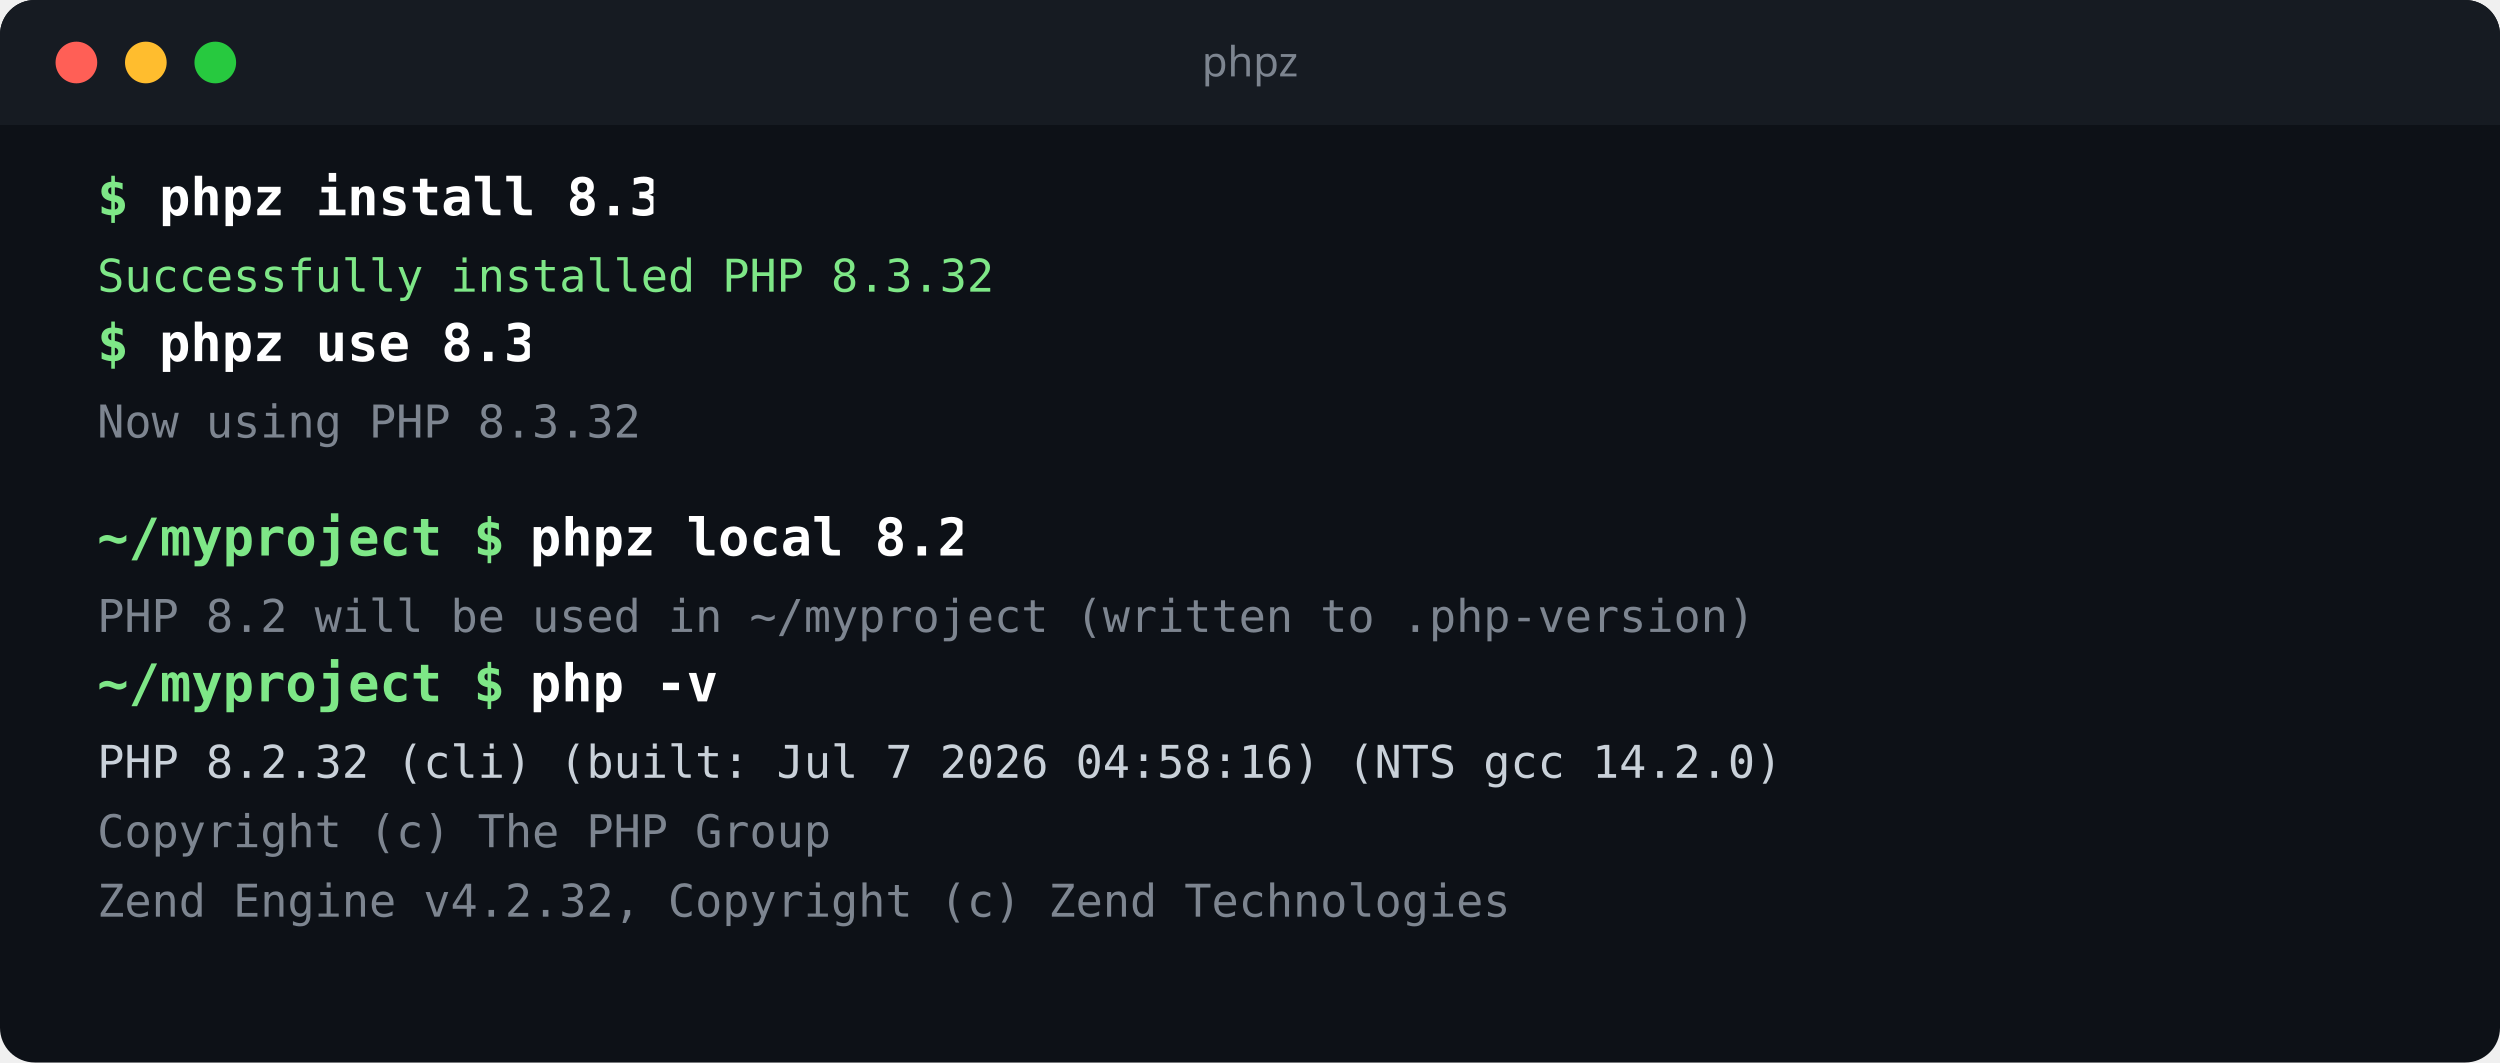
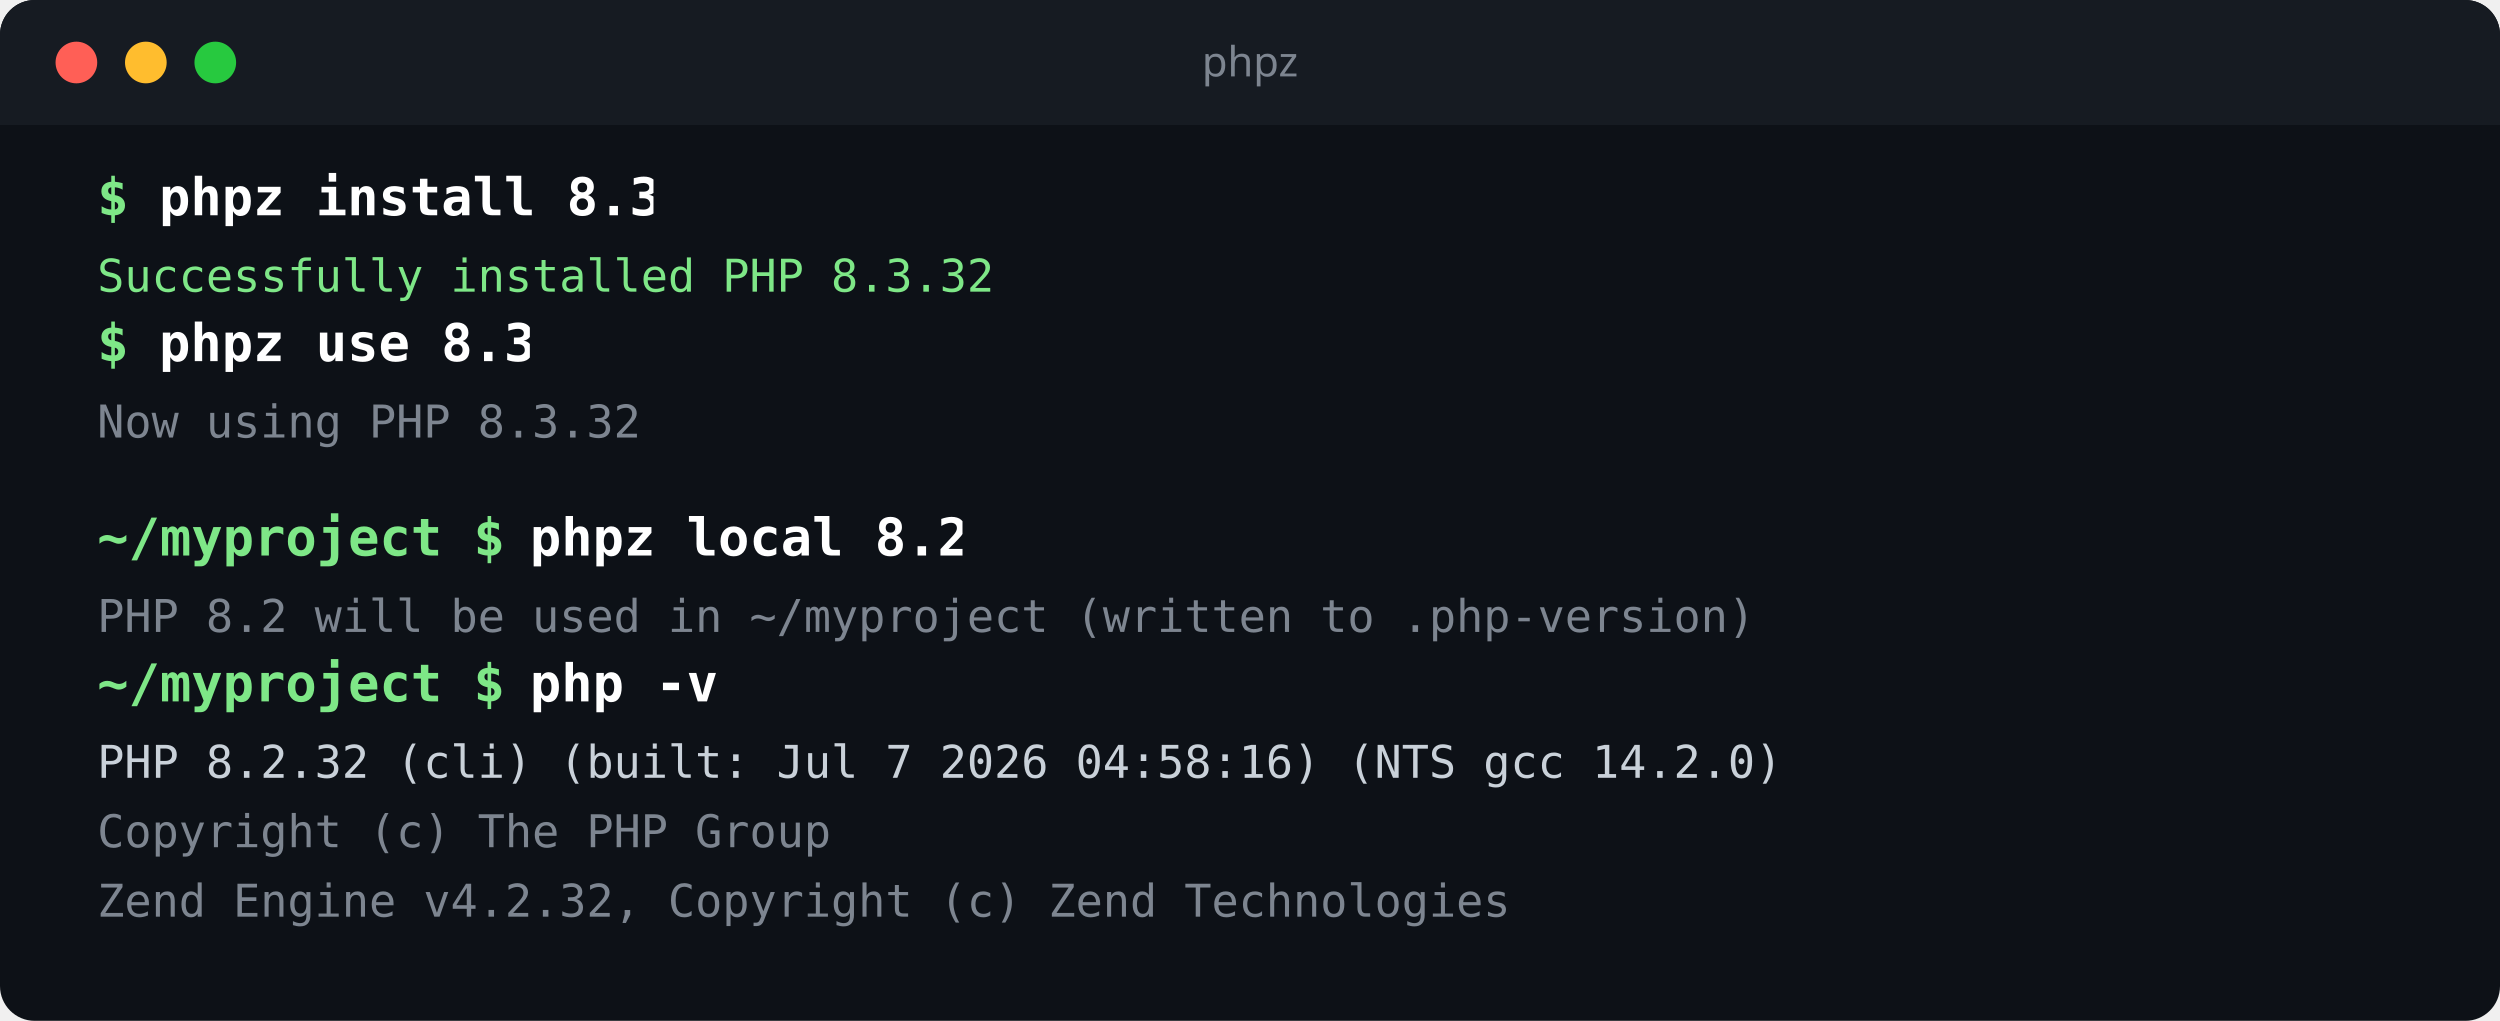
- <svg xmlns="http://www.w3.org/2000/svg" width="720" height="306" viewBox="0 0 720 306" role="img" aria-label="phpz installing PHP 8.3, then using PHP 8.2 inside one project folder">
+ <svg xmlns="http://www.w3.org/2000/svg" width="720" height="294" viewBox="0 0 720 294" role="img" aria-label="phpz installing PHP 8.3, then using PHP 8.2 inside one project folder">
  <style>
text{font-family:ui-monospace,SFMono-Regular,Menlo,Consolas,"DejaVu Sans Mono",monospace;white-space:pre}
.p{fill:#7ee787;font-size:15px;font-weight:700} .cmd{fill:#ffffff;font-size:15px;font-weight:700}
.out{fill:#7d8590;font-size:13px} .main{fill:#c9d1d9;font-size:13px} .ok{fill:#7ee787;font-size:13px}
.title{fill:#7d8590;font-size:12px;font-family:ui-sans-serif,system-ui,sans-serif}
@keyframes t0{0%,4.281%{width:0}8.390%,97%{width:142.4px}100%{width:0}}#c0{animation:t0 11.68s steps(1,end) infinite}
@keyframes p0{0%,4.281%{opacity:0}4.291%,97%{opacity:1}100%{opacity:0}}#q0{animation:p0 11.68s steps(1,end) infinite}
@keyframes o1{0%,10.103%{opacity:0}10.113%,97%{opacity:1}100%{opacity:0}}#o1{animation:o1 11.68s steps(1,end) infinite}
@keyframes t2{0%,14.298%{width:0}17.380%,97%{width:106.8px}100%{width:0}}#c2{animation:t2 11.68s steps(1,end) infinite}
@keyframes p2{0%,14.298%{opacity:0}14.308%,97%{opacity:1}100%{opacity:0}}#q2{animation:p2 11.68s steps(1,end) infinite}
@keyframes o3{0%,19.092%{opacity:0}19.102%,97%{opacity:1}100%{opacity:0}}#o3{animation:o3 11.68s steps(1,end) infinite}
@keyframes t4{0%,25.000%{width:0}28.596%,97%{width:124.6px}100%{width:0}}#c4{animation:t4 11.68s steps(1,end) infinite}
@keyframes p4{0%,25.000%{opacity:0}25.010%,97%{opacity:1}100%{opacity:0}}#q4{animation:p4 11.68s steps(1,end) infinite}
@keyframes o5{0%,30.308%{opacity:0}30.318%,97%{opacity:1}100%{opacity:0}}#o5{animation:o5 11.68s steps(1,end) infinite}
@keyframes t6{0%,34.503%{width:0}36.045%,97%{width:53.4px}100%{width:0}}#c6{animation:t6 11.68s steps(1,end) infinite}
@keyframes p6{0%,34.503%{opacity:0}34.513%,97%{opacity:1}100%{opacity:0}}#q6{animation:p6 11.68s steps(1,end) infinite}
@keyframes o7{0%,37.757%{opacity:0}37.767%,97%{opacity:1}100%{opacity:0}}#o7{animation:o7 11.68s steps(1,end) infinite}
@keyframes o8{0%,38.099%{opacity:0}38.109%,97%{opacity:1}100%{opacity:0}}#o8{animation:o8 11.68s steps(1,end) infinite}
@keyframes o9{0%,38.442%{opacity:0}38.452%,97%{opacity:1}100%{opacity:0}}#o9{animation:o9 11.68s steps(1,end) infinite}
</style>
-   <rect width="720" height="306" rx="10" fill="#0d1117" />
+   <rect width="720" height="294" rx="10" fill="#0d1117" />
  <rect width="720" height="36" rx="10" fill="#161b22" />
  <rect y="26" width="720" height="10" fill="#161b22" />
  <circle cx="22" cy="18" r="6" fill="#ff5f56" />
  <circle cx="42" cy="18" r="6" fill="#ffbd2e" />
  <circle cx="62" cy="18" r="6" fill="#27c93f" />
  <text x="360.0" y="22" text-anchor="middle" class="title">phpz</text>
  <clipPath id="k0">
    <rect id="c0" x="45.8" y="46" width="142.4" height="22" />
  </clipPath>
  <text id="q0" x="28" y="62" class="p">$</text>
  <text x="45.8" y="62" class="cmd" clip-path="url(#k0)">phpz install 8.3</text>
  <text id="o1" x="28" y="84" class="ok">Successfully installed PHP 8.3.32</text>
  <clipPath id="k2">
    <rect id="c2" x="45.8" y="88" width="106.8" height="22" />
  </clipPath>
  <text id="q2" x="28" y="104" class="p">$</text>
  <text x="45.8" y="104" class="cmd" clip-path="url(#k2)">phpz use 8.3</text>
  <text id="o3" x="28" y="126" class="out">Now using PHP 8.3.32</text>
  <clipPath id="k4">
    <rect id="c4" x="152.6" y="144" width="124.6" height="22" />
  </clipPath>
  <text id="q4" x="28" y="160" class="p">~/myproject $</text>
  <text x="152.6" y="160" class="cmd" clip-path="url(#k4)">phpz local 8.2</text>
  <text id="o5" x="28" y="182" class="out">PHP 8.2 will be used in ~/myproject (written to .php-version)</text>
  <clipPath id="k6">
    <rect id="c6" x="152.6" y="186" width="53.4" height="22" />
  </clipPath>
  <text id="q6" x="28" y="202" class="p">~/myproject $</text>
  <text x="152.6" y="202" class="cmd" clip-path="url(#k6)">php -v</text>
  <text id="o7" x="28" y="224" class="main">PHP 8.2.32 (cli) (built: Jul  7 2026 04:58:16) (NTS gcc 14.2.0)</text>
  <text id="o8" x="28" y="244" class="out">Copyright (c) The PHP Group</text>
  <text id="o9" x="28" y="264" class="out">Zend Engine v4.2.32, Copyright (c) Zend Technologies</text>
</svg>
